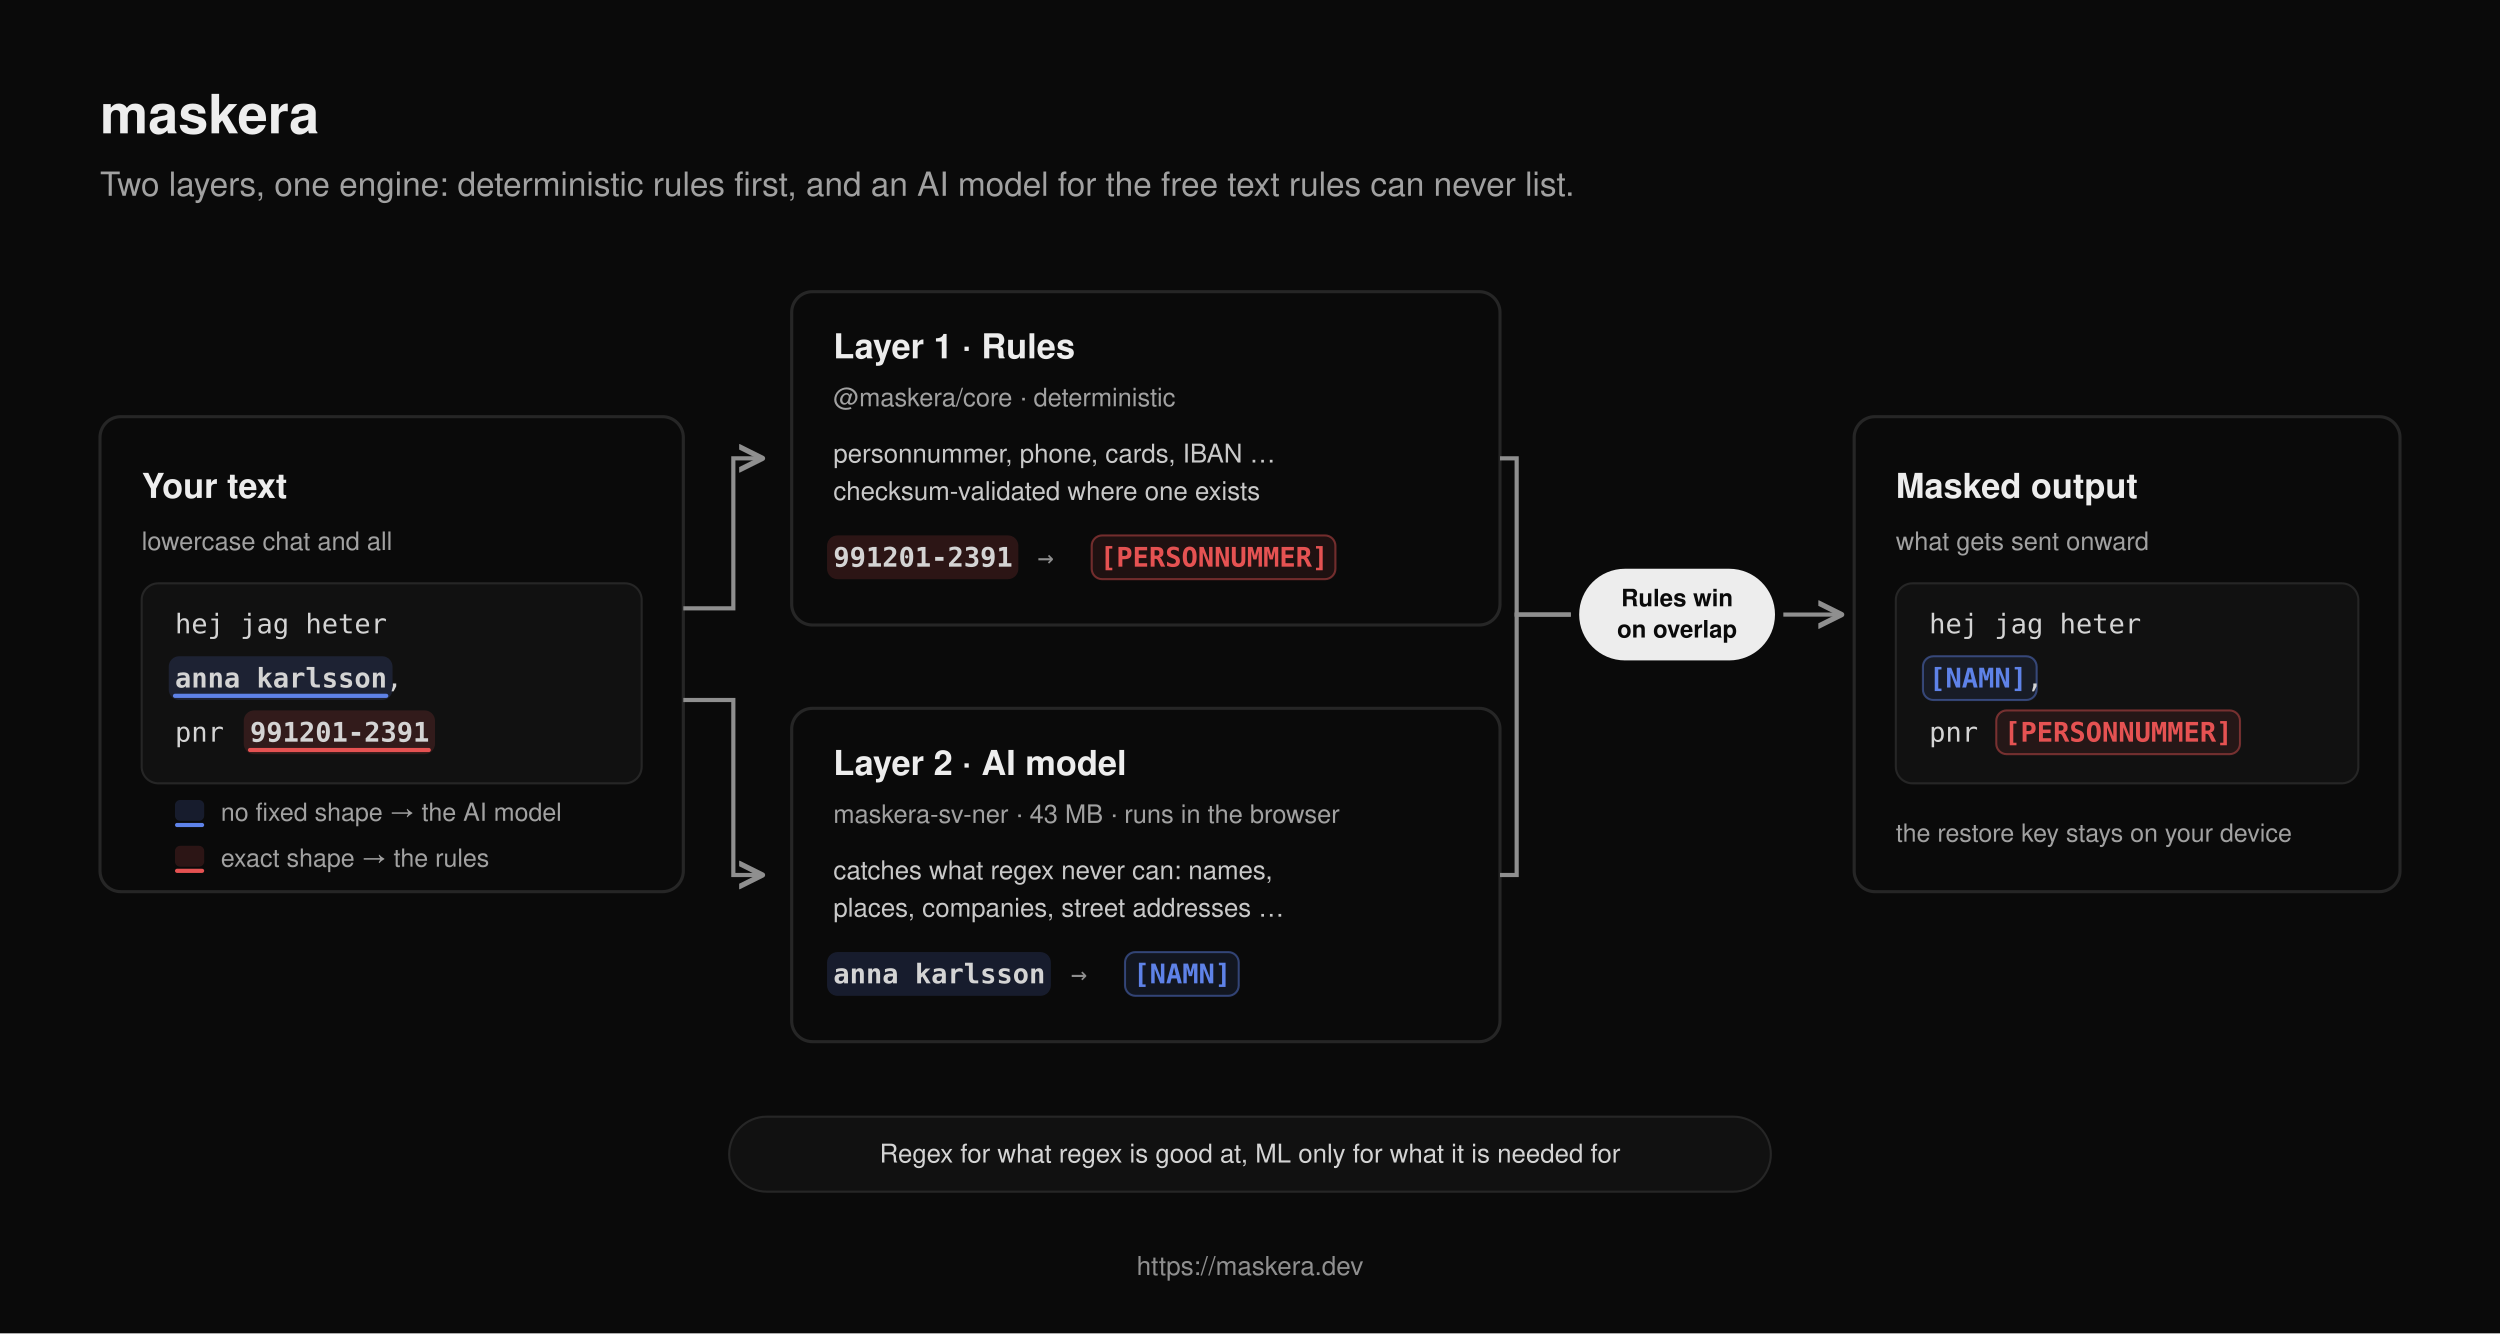
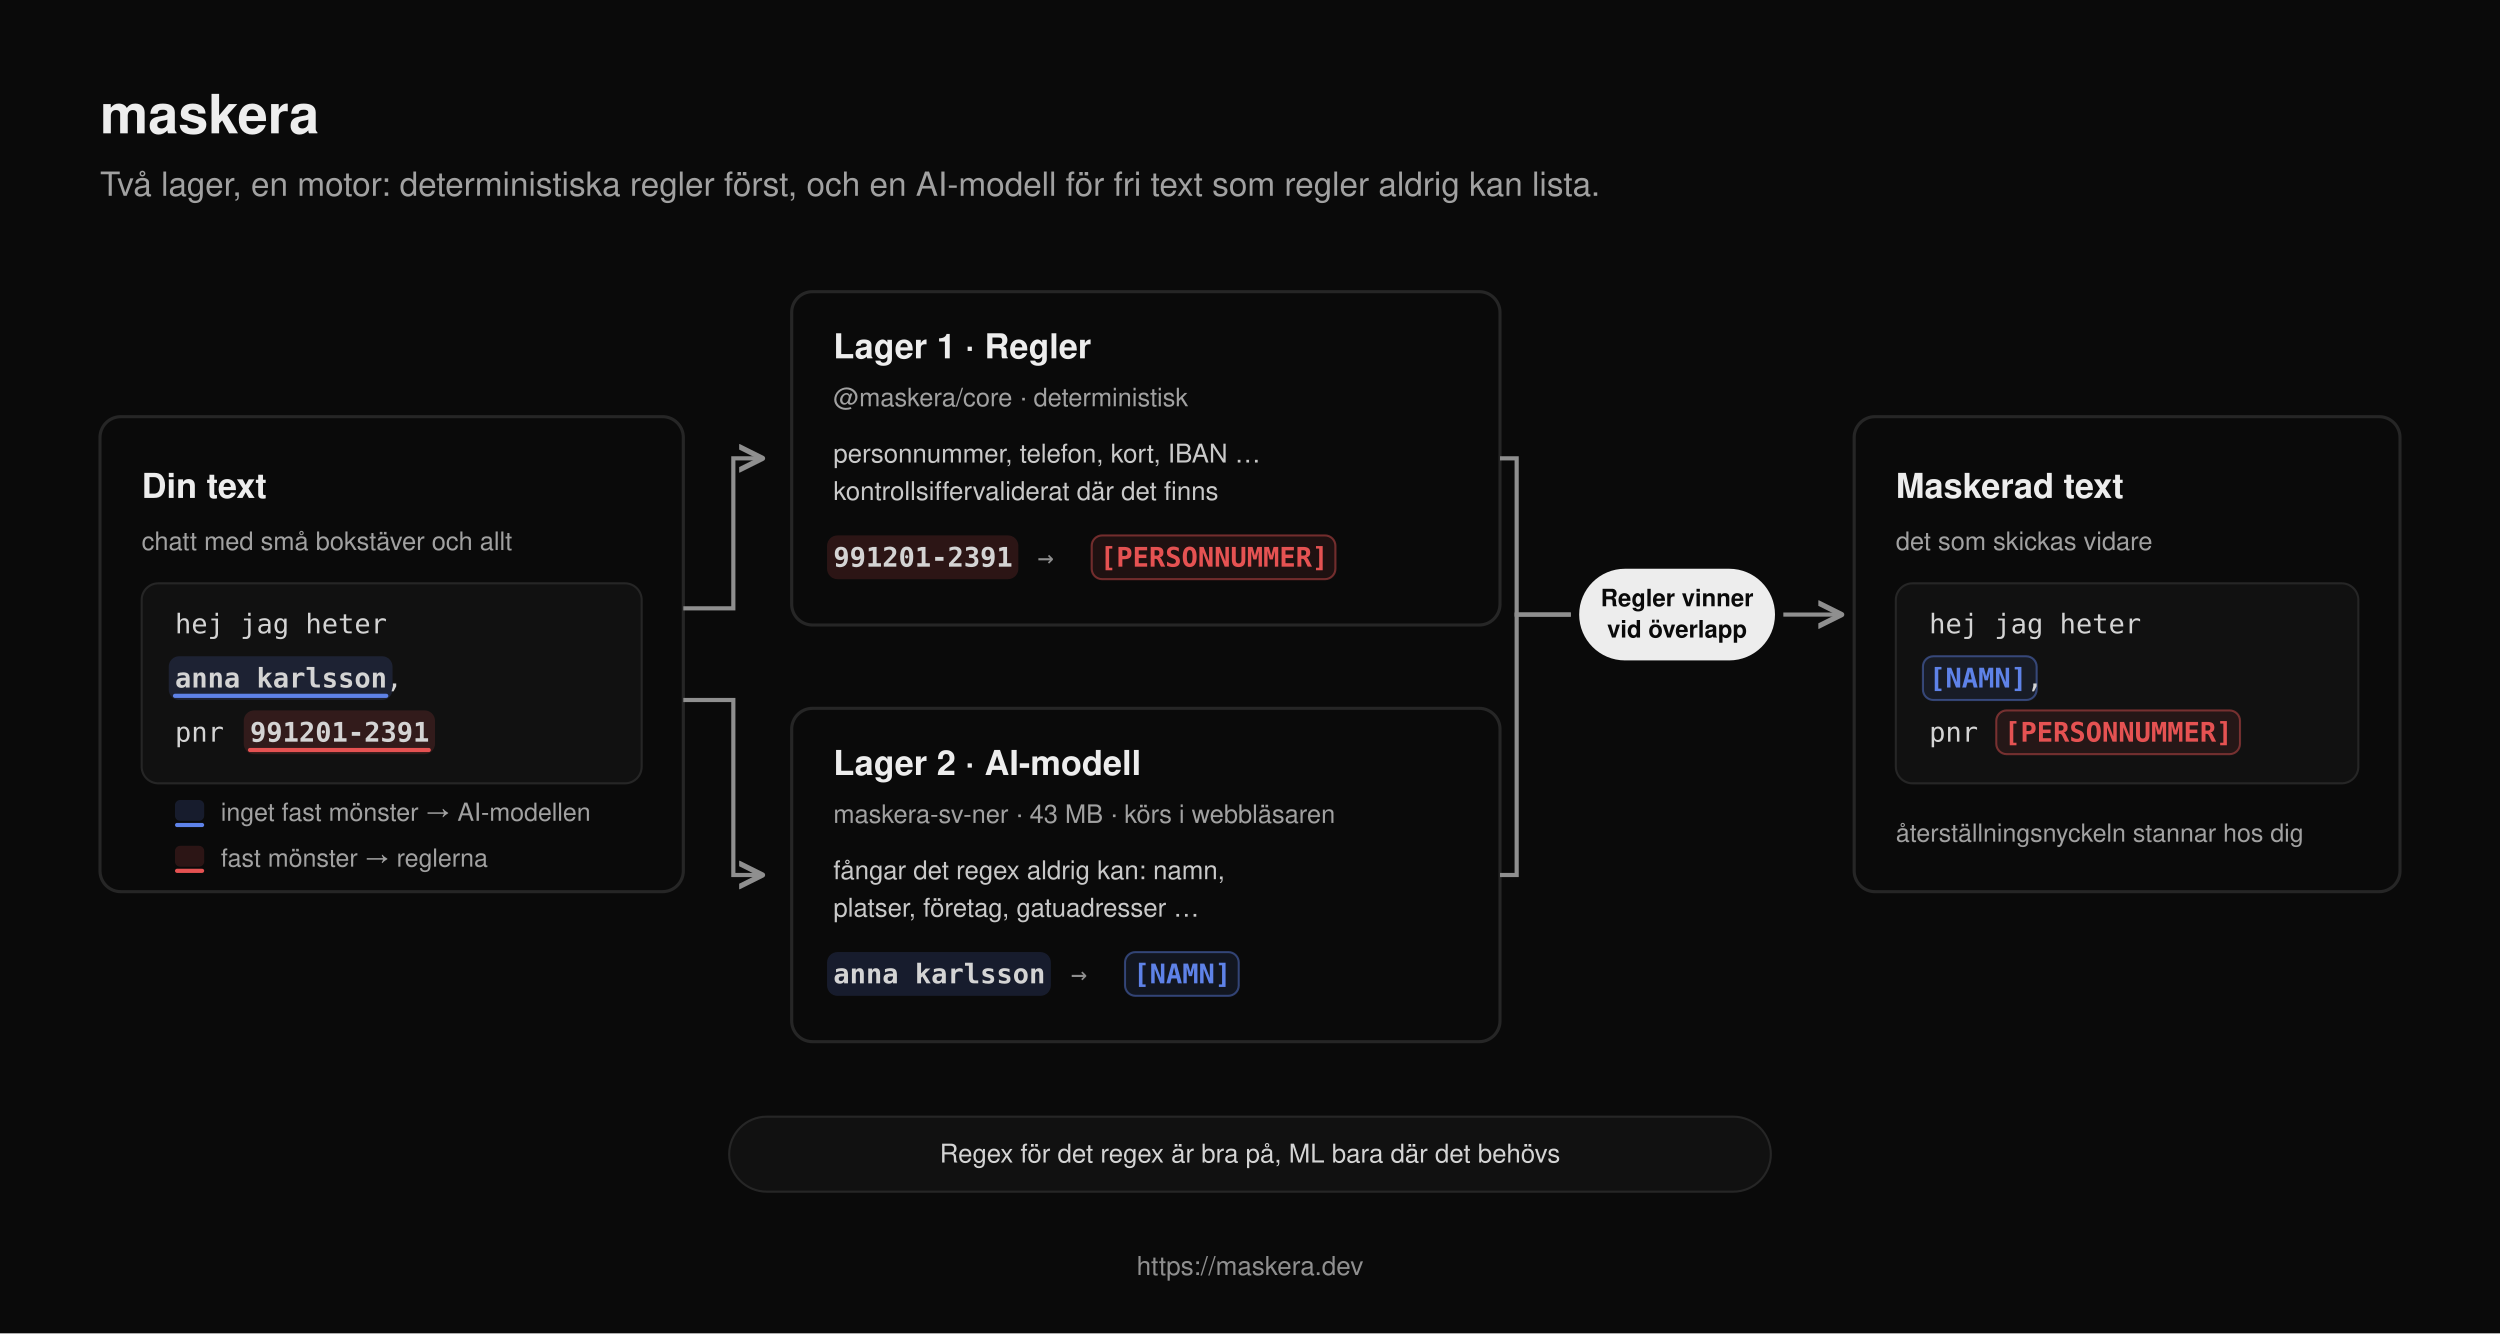
<svg xmlns="http://www.w3.org/2000/svg" viewBox="0 0 1200 640" font-family="Geist, -apple-system, BlinkMacSystemFont, 'Segoe UI', Helvetica, Arial, sans-serif">
  <defs>
    <marker id="arrow" viewBox="0 0 10 10" refX="8" refY="5" markerWidth="7" markerHeight="7" orient="auto-start-reverse">
      <path d="M 0 1 L 8 5 L 0 9" fill="none" stroke="#8f8f8f" stroke-width="1.8" stroke-linecap="round" stroke-linejoin="round" />
    </marker>
  </defs>
  <rect width="1200" height="640" fill="#0a0a0a" />
  <text x="48" y="64" font-size="26" font-weight="700" fill="#ededed">maskera</text>
-   <text x="48" y="94" font-size="16" fill="#a1a1a1">Two layers, one engine: deterministic rules first, and an AI model for the free text rules can never list.</text>
+   <text x="48" y="94" font-size="16" fill="#a1a1a1">Två lager, en motor: deterministiska regler först, och en AI-modell för fri text som regler aldrig kan lista.</text>
  <rect x="48" y="200" width="280" height="228" rx="10" fill="#0a0a0a" stroke="#262626" stroke-width="1.5" />
-   <text x="68" y="239" font-size="16.5" font-weight="650" fill="#ededed">Your text</text>
-   <text x="68" y="264" font-size="12.2" fill="#a1a1a1">lowercase chat and all</text>
+   <text x="68" y="239" font-size="16.5" font-weight="650" fill="#ededed">Din text</text>
+   <text x="68" y="264" font-size="12.2" fill="#a1a1a1">chatt med små bokstäver och allt</text>
  <rect x="68" y="280" width="240" height="96" rx="8" fill="#111111" stroke="#262626" />
  <rect x="81" y="315" width="107.4" height="21" rx="5" fill="#5e82e8" fill-opacity="0.16" />
  <line x1="84" y1="334" x2="185.4" y2="334" stroke="#5e82e8" stroke-width="2" stroke-linecap="round" />
  <rect x="117" y="341" width="91.8" height="21" rx="5" fill="#e55252" fill-opacity="0.16" />
  <line x1="120" y1="360" x2="205.8" y2="360" stroke="#e55252" stroke-width="2" stroke-linecap="round" />
  <g font-family="'Geist Mono', ui-monospace, 'SF Mono', Menlo, monospace" font-size="13" fill="#d4d4d4" xml:space="preserve">
    <text x="84" y="304" textLength="101.4" lengthAdjust="spacingAndGlyphs">hej jag heter</text>
    <text x="84" y="330" textLength="101.4" lengthAdjust="spacingAndGlyphs" font-weight="600">anna karlsson</text>
    <text x="185.4" y="330" textLength="7.8" lengthAdjust="spacingAndGlyphs">,</text>
    <text x="84" y="356" textLength="23.4" lengthAdjust="spacingAndGlyphs">pnr</text>
    <text x="120" y="356" textLength="85.8" lengthAdjust="spacingAndGlyphs" font-weight="600">991201-2391</text>
  </g>
  <rect x="84" y="384" width="14" height="10" rx="2.5" fill="#5e82e8" fill-opacity="0.16" />
  <line x1="85" y1="396" x2="97" y2="396" stroke="#5e82e8" stroke-width="2" stroke-linecap="round" />
-   <text x="106" y="394" font-size="12" fill="#a1a1a1">no fixed shape → the AI model</text>
+   <text x="106" y="394" font-size="12" fill="#a1a1a1">inget fast mönster → AI-modellen</text>
  <rect x="84" y="406" width="14" height="10" rx="2.5" fill="#e55252" fill-opacity="0.16" />
  <line x1="85" y1="418" x2="97" y2="418" stroke="#e55252" stroke-width="2" stroke-linecap="round" />
-   <text x="106" y="416" font-size="12" fill="#a1a1a1">exact shape → the rules</text>
+   <text x="106" y="416" font-size="12" fill="#a1a1a1">fast mönster → reglerna</text>
  <rect x="380" y="140" width="340" height="160" rx="10" fill="#0a0a0a" stroke="#262626" stroke-width="1.5" />
-   <text x="400" y="172" font-size="16.5" font-weight="650" fill="#ededed">Layer 1 · Rules</text>
-   <text x="400" y="195" font-size="12.2" fill="#a1a1a1">@maskera/core · deterministic</text>
-   <text x="400" y="222" font-size="12.4" fill="#c9c9c9">personnummer, phone, cards, IBAN …</text>
-   <text x="400" y="240" font-size="12.4" fill="#c9c9c9">checksum-validated where one exists</text>
+   <text x="400" y="172" font-size="16.5" font-weight="650" fill="#ededed">Lager 1 · Regler</text>
+   <text x="400" y="195" font-size="12.2" fill="#a1a1a1">@maskera/core · deterministisk</text>
+   <text x="400" y="222" font-size="12.4" fill="#c9c9c9">personnummer, telefon, kort, IBAN …</text>
+   <text x="400" y="240" font-size="12.4" fill="#c9c9c9">kontrollsiffervaliderat där det finns</text>
  <rect x="397" y="257" width="91.8" height="21" rx="5" fill="#e55252" fill-opacity="0.16" />
  <rect x="524" y="257" width="117" height="21" rx="5" fill="#e55252" fill-opacity="0.10" stroke="#e55252" stroke-opacity="0.45" />
  <g font-family="'Geist Mono', ui-monospace, 'SF Mono', Menlo, monospace" font-size="13" xml:space="preserve">
    <text x="400" y="272" textLength="85.8" lengthAdjust="spacingAndGlyphs" font-weight="650" fill="#d4d4d4">991201-2391</text>
    <text x="498" y="272" fill="#8f8f8f">→</text>
    <text x="528" y="272" textLength="109.2" lengthAdjust="spacingAndGlyphs" font-weight="650" fill="#e55252">[PERSONNUMMER]</text>
  </g>
  <rect x="380" y="340" width="340" height="160" rx="10" fill="#0a0a0a" stroke="#262626" stroke-width="1.5" />
-   <text x="400" y="372" font-size="16.5" font-weight="650" fill="#ededed">Layer 2 · AI model</text>
-   <text x="400" y="395" font-size="12.2" fill="#a1a1a1">maskera-sv-ner · 43 MB · runs in the browser</text>
-   <text x="400" y="422" font-size="12.4" fill="#c9c9c9">catches what regex never can: names,</text>
-   <text x="400" y="440" font-size="12.4" fill="#c9c9c9">places, companies, street addresses …</text>
+   <text x="400" y="372" font-size="16.5" font-weight="650" fill="#ededed">Lager 2 · AI-modell</text>
+   <text x="400" y="395" font-size="12.2" fill="#a1a1a1">maskera-sv-ner · 43 MB · körs i webbläsaren</text>
+   <text x="400" y="422" font-size="12.4" fill="#c9c9c9">fångar det regex aldrig kan: namn,</text>
+   <text x="400" y="440" font-size="12.4" fill="#c9c9c9">platser, företag, gatuadresser …</text>
  <rect x="397" y="457" width="107.4" height="21" rx="5" fill="#5e82e8" fill-opacity="0.16" />
  <rect x="540" y="457" width="54.6" height="21" rx="5" fill="#5e82e8" fill-opacity="0.10" stroke="#5e82e8" stroke-opacity="0.45" />
  <g font-family="'Geist Mono', ui-monospace, 'SF Mono', Menlo, monospace" font-size="13" xml:space="preserve">
    <text x="400" y="472" textLength="101.4" lengthAdjust="spacingAndGlyphs" font-weight="650" fill="#d4d4d4">anna karlsson</text>
    <text x="514" y="472" fill="#8f8f8f">→</text>
    <text x="544" y="472" textLength="46.8" lengthAdjust="spacingAndGlyphs" font-weight="650" fill="#5e82e8">[NAMN]</text>
  </g>
  <rect x="758" y="273" width="94" height="44" rx="22" fill="#ededed" />
-   <text x="805" y="291" font-size="11.5" font-weight="600" fill="#0a0a0a" text-anchor="middle">Rules win</text>
-   <text x="805" y="306" font-size="11.5" font-weight="600" fill="#0a0a0a" text-anchor="middle">on overlap</text>
+   <text x="805" y="291" font-size="11.5" font-weight="600" fill="#0a0a0a" text-anchor="middle">Regler vinner</text>
+   <text x="805" y="306" font-size="11.5" font-weight="600" fill="#0a0a0a" text-anchor="middle">vid överlapp</text>
  <rect x="890" y="200" width="262" height="228" rx="10" fill="#0a0a0a" stroke="#262626" stroke-width="1.5" />
-   <text x="910" y="239" font-size="16.5" font-weight="650" fill="#ededed">Masked output</text>
-   <text x="910" y="264" font-size="12.2" fill="#a1a1a1">what gets sent onward</text>
+   <text x="910" y="239" font-size="16.5" font-weight="650" fill="#ededed">Maskerad text</text>
+   <text x="910" y="264" font-size="12.2" fill="#a1a1a1">det som skickas vidare</text>
  <rect x="910" y="280" width="222" height="96" rx="8" fill="#111111" stroke="#262626" />
  <rect x="923" y="315" width="54.6" height="21" rx="5" fill="#5e82e8" fill-opacity="0.10" stroke="#5e82e8" stroke-opacity="0.45" />
  <rect x="958.2" y="341" width="117" height="21" rx="5" fill="#e55252" fill-opacity="0.10" stroke="#e55252" stroke-opacity="0.45" />
  <g font-family="'Geist Mono', ui-monospace, 'SF Mono', Menlo, monospace" font-size="13" fill="#d4d4d4" xml:space="preserve">
    <text x="926" y="304" textLength="101.4" lengthAdjust="spacingAndGlyphs">hej jag heter</text>
    <text x="926" y="330" textLength="46.8" lengthAdjust="spacingAndGlyphs" font-weight="650" fill="#5e82e8">[NAMN]</text>
    <text x="972.8" y="330" textLength="7.8" lengthAdjust="spacingAndGlyphs">,</text>
    <text x="926" y="356" textLength="23.4" lengthAdjust="spacingAndGlyphs">pnr</text>
    <text x="962" y="356" textLength="109.2" lengthAdjust="spacingAndGlyphs" font-weight="650" fill="#e55252">[PERSONNUMMER]</text>
  </g>
-   <text x="910" y="404" font-size="12" fill="#a1a1a1">the restore key stays on your device</text>
+   <text x="910" y="404" font-size="12" fill="#a1a1a1">återställningsnyckeln stannar hos dig</text>
  <path d="M 328 292 H 352 V 220 H 366" fill="none" stroke="#8f8f8f" stroke-width="2" marker-end="url(#arrow)" />
  <path d="M 328 336 H 352 V 420 H 366" fill="none" stroke="#8f8f8f" stroke-width="2" marker-end="url(#arrow)" />
  <path d="M 720 220 H 728 V 295 H 754" fill="none" stroke="#8f8f8f" stroke-width="2" />
  <path d="M 720 420 H 728 V 295 H 754" fill="none" stroke="#8f8f8f" stroke-width="2" />
  <path d="M 856 295 H 884" fill="none" stroke="#8f8f8f" stroke-width="2" marker-end="url(#arrow)" />
  <rect x="350" y="536" width="500" height="36" rx="18" fill="#111111" stroke="#262626" />
-   <text x="600" y="558" font-size="12.4" fill="#d4d4d4" text-anchor="middle">Regex for what regex is good at, ML only for what it is needed for</text>
+   <text x="600" y="558" font-size="12.4" fill="#d4d4d4" text-anchor="middle">Regex för det regex är bra på, ML bara där det behövs</text>
  <text x="600" y="612" font-size="12.5" fill="#8f8f8f" text-anchor="middle">https://maskera.dev</text>
</svg>
